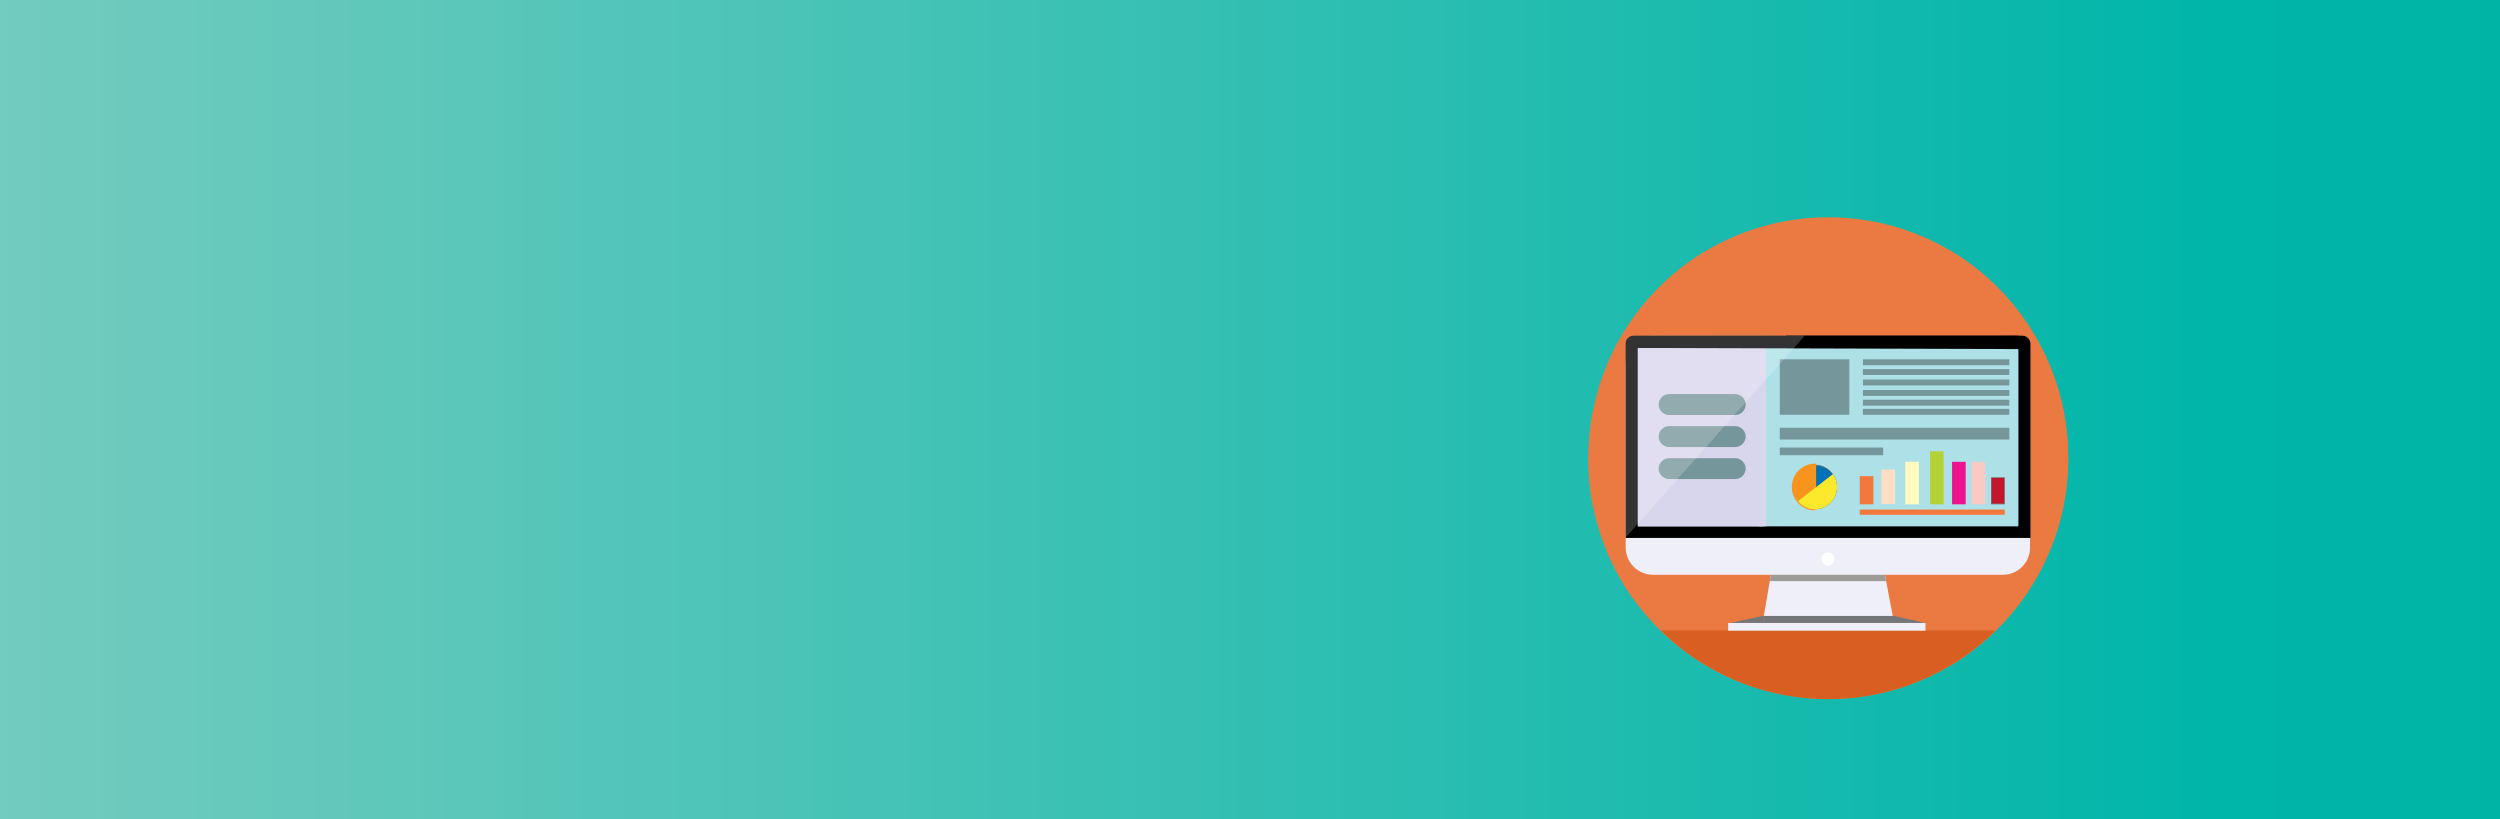
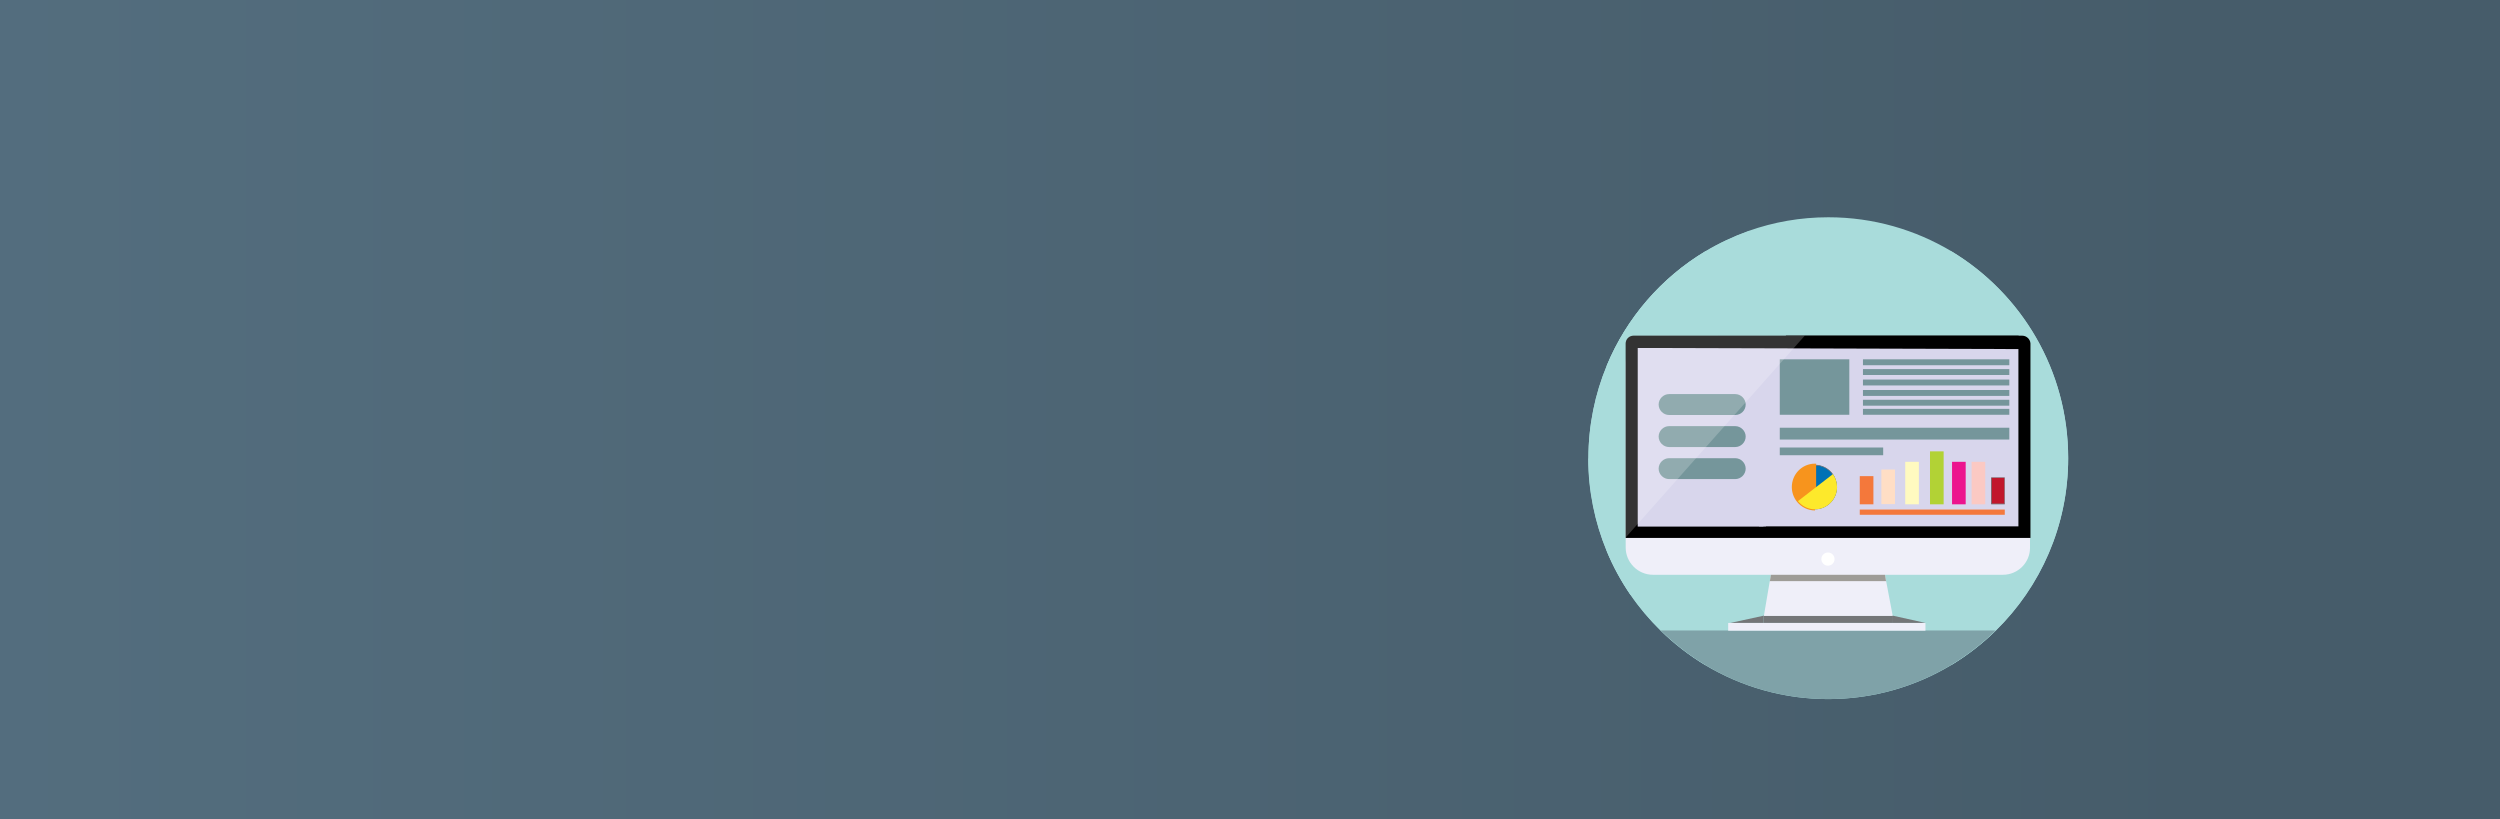
<svg xmlns="http://www.w3.org/2000/svg" version="1.1" id="Layer_1" x="0px" y="0px" viewBox="0 0 1100 360" style="enable-background:new 0 0 1100 360;" xml:space="preserve">
  <style type="text/css">
	.st0{fill:url(#SVGID_1_);}
- 	.st1{fill:#EA7A42;}
+ 	.st1{fill:#A9DCDB;}
	.st2{fill:#EFEFF9;}
	.st3{fill:#FFFFFF;}
- 	.st4{fill:#AEE0E8;}
+ 	.st4{fill:#D8D6EC;}
	.st5{fill:#747678;}
- 	.st6{fill:#D85E21;}
- 	.st7{fill:#D8D6EC;}
- 	.st8{fill:#75969B;}
- 	.st9{fill:#F4783B;}
- 	.st10{fill:#EC148E;}
- 	.st11{fill:#FBC9C3;}
- 	.st12{fill:#C1172C;}
- 	.st13{fill:#666666;}
- 	.st14{fill:#FFDEC5;}
- 	.st15{fill:#FFFAC0;}
- 	.st16{fill:#B2D235;}
- 	.st17{fill:#0071B5;}
- 	.st18{fill:#F7941D;stroke:#F7941D;stroke-miterlimit:10;}
- 	.st19{fill:#FDE92B;}
- 	.st20{fill:#9E9C97;}
- 	.st21{fill:none;stroke:#000000;stroke-width:2;stroke-miterlimit:10;}
- 	.st22{opacity:0.2;fill:#FFFFFF;enable-background:new    ;}
+ 	.st6{fill:#7FA2A8;}
+ 	.st7{fill:#75969B;}
+ 	.st8{fill:#F4783B;}
+ 	.st9{fill:#EC148E;}
+ 	.st10{fill:#FBC9C3;}
+ 	.st11{fill:#C1172C;}
+ 	.st12{fill:#666666;}
+ 	.st13{fill:#FFDEC5;}
+ 	.st14{fill:#FFFAC0;}
+ 	.st15{fill:#B2D235;}
+ 	.st16{fill:#0071B5;}
+ 	.st17{fill:#F7941D;stroke:#F7941D;stroke-miterlimit:10;}
+ 	.st18{fill:#FDE92B;}
+ 	.st19{fill:#9E9C97;}
+ 	.st20{fill:none;stroke:#000000;stroke-width:2;stroke-miterlimit:10;}
+ 	.st21{opacity:0.2;fill:#FFFFFF;enable-background:new    ;}
</style>
-   <linearGradient id="SVGID_1_" gradientUnits="userSpaceOnUse" x1="-212" y1="668.6" x2="2158" y2="668.6" gradientTransform="matrix(1 0 0 1 0 -476)">
-     <stop offset="5.618000e-03" style="stop-color:#8AD0C3" />
-     <stop offset="0.5" style="stop-color:#00B6A9" />
-     <stop offset="1" style="stop-color:#00A185" />
+   <linearGradient id="SVGID_1_" gradientUnits="userSpaceOnUse" x1="-212" y1="-308.71" x2="2158" y2="-308.71" gradientTransform="matrix(1 0 0 -1 0 -116.11)">
+     <stop offset="5.618000e-03" style="stop-color:#567182" />
+     <stop offset="0.5" style="stop-color:#465C6A" />
+     <stop offset="1" style="stop-color:#465C6A" />
  </linearGradient>
  <polyline class="st0" points="-212,-16.8 2158,-16.8 2158,402 -212,402 " />
  <path class="st1" d="M910,201.6c0,29.7-12.2,56.6-31.8,75.8c-5.9,5.8-12.5,10.9-19.6,15.2H750.3c-7.1-4.3-13.7-9.4-19.6-15.2  c-10.1-9.9-18.2-21.8-23.7-35v-81.6c8.7-21,24-38.6,43.3-50.2h108.3C889.4,129.1,910,162.9,910,201.6z" />
  <path class="st1" d="M910,201.6H698.9c0-14.5,2.9-28.3,8.1-40.8c8.7-21,24-38.6,43.3-50.2c6-3.6,12.4-6.6,19.1-9  c11-3.9,22.8-6,35.1-6c19.8,0,38.3,5.5,54.2,15C889.4,129.1,910,162.9,910,201.6z" />
  <path class="st1" d="M784,103.7v155.9c0,1.1-0.9,2.1-2.1,2.1h-64.5c-4.1-6-7.6-12.4-10.4-19.2c-5.2-12.6-8.1-26.4-8.1-40.8  c0-14.5,2.9-28.3,8.1-40.8c8.7-21,24-38.6,43.3-50.2c6-3.6,12.4-6.6,19.1-9H782C783.1,101.6,784,102.5,784,103.7z" />
  <path class="st1" d="M910,201.6c0,29.7-12.2,56.6-31.8,75.8c-5.9,5.8-12.5,10.9-19.6,15.2c-15.8,9.5-34.4,15-54.2,15  s-38.3-5.5-54.2-15c-7.1-4.3-13.7-9.4-19.6-15.2c-4.9-4.8-9.4-10.1-13.3-15.8c-4.1-6-7.6-12.4-10.4-19.2  c-5.2-12.6-8.1-26.4-8.1-40.8L910,201.6L910,201.6z" />
  <g>
    <path class="st2" d="M881.3,252.9h-154c-6.6,0-12-5.4-12-12v-81.1c0-6.6,5.4-12,12-12h153.9c6.6,0,12,5.4,12,12v81.1   C893.3,247.5,887.9,252.9,881.3,252.9z" />
  </g>
  <g>
    <rect x="724.1" y="156.7" class="st3" width="160.1" height="71.1" />
    <path d="M794.2,165.7L794.2,165.7h81.1v53.1H733.1v-53.1h59.2l0,0h0.9L794.2,165.7 M889.8,147.7h-95.6c-0.3,0-0.6,0-0.9,0   c-0.3,0-0.6,0-0.9,0h-73.7c-1.9,0-3.4,1.6-3.4,3.4v85.6l0,0h178.1v-85.6C893.3,149.3,891.7,147.7,889.8,147.7L889.8,147.7z" />
  </g>
  <g>
    <rect x="776" y="152.9" class="st4" width="112.1" height="78.7" />
  </g>
  <polygon class="st5" points="776,270.9 776,274.1 761.3,274.1 " />
  <g>
    <ellipse class="st3" cx="804.3" cy="246" rx="2.4" ry="2.4" />
    <path class="st3" d="M804.3,244.1c1,0,1.9,0.8,1.9,1.9s-0.8,1.9-1.9,1.9c-1,0-1.9-0.8-1.9-1.9S803.3,244.1,804.3,244.1    M804.3,243.1c-1.6,0-2.9,1.3-2.9,2.9s1.3,2.9,2.9,2.9c1.6,0,2.9-1.3,2.9-2.9S805.9,243.1,804.3,243.1L804.3,243.1z" />
  </g>
  <polygon class="st5" points="847.3,274.1 832.9,274.1 832.9,270.9 " />
  <path class="st6" d="M730.7,277.4c19,18.7,45.1,30.2,73.7,30.2s54.7-11.5,73.7-30.2H730.7z" />
  <g>
    <polygon class="st5" points="832.9,270.9 832.9,274.1 776,274.1 776,270.9 776.1,270.8 832.8,270.8  " />
  </g>
  <g>
    <rect x="760.4" y="274.1" class="st2" width="86.8" height="3.4" />
  </g>
  <g>
    <polygon class="st2" points="832.8,271 776.1,271 778.7,255.7 778.8,255.4 779.2,252.9 779.3,252.6 829.3,252.6 829.4,252.9    829.8,255.4 829.9,255.7  " />
  </g>
-   <rect x="720.6" y="153.1" class="st7" width="55.4" height="78.6" />
-   <rect x="783.1" y="158.1" class="st8" width="30.6" height="24.4" />
-   <rect x="819.7" y="158.1" class="st8" width="64.4" height="2.6" />
-   <rect x="819.7" y="171.6" class="st8" width="64.4" height="2.6" />
-   <rect x="819.7" y="167" class="st8" width="64.4" height="2.6" />
-   <rect x="819.7" y="175.9" class="st8" width="64.4" height="2.6" />
-   <rect x="819.7" y="179.9" class="st8" width="64.4" height="2.6" />
-   <rect x="783.1" y="188.2" class="st8" width="101" height="5.2" />
+   <rect x="720.6" y="153.1" class="st4" width="55.4" height="78.6" />
+   <rect x="783.1" y="158.1" class="st7" width="30.6" height="24.4" />
+   <rect x="819.7" y="158.1" class="st7" width="64.4" height="2.6" />
+   <rect x="819.7" y="171.6" class="st7" width="64.4" height="2.6" />
+   <rect x="819.7" y="167" class="st7" width="64.4" height="2.6" />
+   <rect x="819.7" y="175.9" class="st7" width="64.4" height="2.6" />
+   <rect x="819.7" y="179.9" class="st7" width="64.4" height="2.6" />
+   <rect x="783.1" y="188.2" class="st7" width="101" height="5.2" />
  <g>
-     <rect x="819.7" y="162.4" class="st8" width="64.4" height="2.6" />
+     <rect x="819.7" y="162.4" class="st7" width="64.4" height="2.6" />
  </g>
-   <rect x="783.1" y="196.9" class="st8" width="45.5" height="3.4" />
+   <rect x="783.1" y="196.9" class="st7" width="45.5" height="3.4" />
  <g>
-     <rect x="818.3" y="224.2" class="st9" width="63.8" height="2.3" />
+     <rect x="818.3" y="224.2" class="st8" width="63.8" height="2.3" />
  </g>
  <g>
-     <rect x="818.3" y="209.5" class="st9" width="6" height="12.4" />
+     <rect x="818.3" y="209.5" class="st8" width="6" height="12.4" />
  </g>
  <g>
-     <rect x="858.9" y="203.2" class="st10" width="6" height="18.7" />
+     <rect x="858.9" y="203.2" class="st9" width="6" height="18.7" />
  </g>
  <g>
-     <rect x="867.5" y="203.2" class="st11" width="6" height="18.7" />
+     <rect x="867.5" y="203.2" class="st10" width="6" height="18.7" />
  </g>
  <g>
-     <rect x="876.2" y="210.2" class="st12" width="5.8" height="11.5" />
-     <path class="st13" d="M881.9,210.3v11.3h-5.5v-11.3H881.9 M882.1,210.1h-6v11.8h6V210.1L882.1,210.1z" />
+     <rect x="876.2" y="210.2" class="st11" width="5.8" height="11.5" />
+     <path class="st12" d="M881.9,210.3v11.3h-5.5v-11.3H881.9 M882.1,210.1h-6v11.8h6V210.1L882.1,210.1z" />
  </g>
  <g>
-     <rect x="827.8" y="206.6" class="st14" width="6" height="15.2" />
+     <rect x="827.8" y="206.6" class="st13" width="6" height="15.2" />
  </g>
  <g>
-     <rect x="838.3" y="203.2" class="st15" width="6" height="18.7" />
+     <rect x="838.3" y="203.2" class="st14" width="6" height="18.7" />
  </g>
  <g>
-     <rect x="849.2" y="198.6" class="st16" width="6" height="23.3" />
+     <rect x="849.2" y="198.6" class="st15" width="6" height="23.3" />
  </g>
  <g>
-     <path class="st17" d="M798.6,223.9c-2.9,0-5.6-1.3-7.4-3.5c-1.4-1.7-2.2-3.9-2.2-6.1c0-5.3,4.3-9.6,9.6-9.6c3.1,0,6,1.5,7.8,4   c1.2,1.6,1.8,3.6,1.8,5.6C808.2,219.6,803.9,223.9,798.6,223.9z" />
-     <path class="st13" d="M798.6,204.8c3.1,0,5.9,1.5,7.7,4c1.2,1.6,1.8,3.5,1.8,5.5c0,5.2-4.3,9.5-9.5,9.5c-2.9,0-5.5-1.3-7.3-3.5   c-1.4-1.7-2.1-3.8-2.1-6C789.1,209,793.4,204.8,798.6,204.8 M798.6,204.5c-5.4,0-9.7,4.4-9.7,9.8c0,2.3,0.8,4.5,2.2,6.2   c1.8,2.2,4.5,3.6,7.5,3.6c5.4,0,9.7-4.4,9.7-9.8c0-2.1-0.7-4.1-1.8-5.7C804.7,206.1,801.8,204.5,798.6,204.5L798.6,204.5z" />
+     <path class="st16" d="M798.6,223.9c-2.9,0-5.6-1.3-7.4-3.5c-1.4-1.7-2.2-3.9-2.2-6.1c0-5.3,4.3-9.6,9.6-9.6c3.1,0,6,1.5,7.8,4   c1.2,1.6,1.8,3.6,1.8,5.6C808.2,219.6,803.9,223.9,798.6,223.9z" />
+     <path class="st12" d="M798.6,204.8c3.1,0,5.9,1.5,7.7,4c1.2,1.6,1.8,3.5,1.8,5.5c0,5.2-4.3,9.5-9.5,9.5c-2.9,0-5.5-1.3-7.3-3.5   c-1.4-1.7-2.1-3.8-2.1-6C789.1,209,793.4,204.8,798.6,204.8 M798.6,204.5c-5.4,0-9.7,4.4-9.7,9.8c0,2.3,0.8,4.5,2.2,6.2   c1.8,2.2,4.5,3.6,7.5,3.6c5.4,0,9.7-4.4,9.7-9.8c0-2.1-0.7-4.1-1.8-5.7C804.7,206.1,801.8,204.5,798.6,204.5L798.6,204.5z" />
  </g>
-   <path class="st18" d="M798.6,214.7v-10.2c-5.4,0-9.7,4.4-9.7,9.8c0,2.3,0.8,4.5,2.2,6.2c1.8,2.2,4.5,3.6,7.5,3.6" />
+   <path class="st17" d="M798.6,214.7v-10.2c-5.4,0-9.7,4.4-9.7,9.8c0,2.3,0.8,4.5,2.2,6.2c1.8,2.2,4.5,3.6,7.5,3.6" />
  <g>
-     <path class="st19" d="M798.6,223c-2.3,0-4.4-0.9-6.1-2.5l13.7-10.5c0.7,1.3,1.1,2.7,1.1,4.2C807.3,219.1,803.4,223,798.6,223z" />
-     <path class="st19" d="M805.8,211.6c0.3,0.8,0.5,1.7,0.5,2.6c0,4.3-3.5,7.8-7.7,7.8c-1.6,0-3.2-0.5-4.5-1.4l5.7-4.4L805.8,211.6    M806.5,208.6l-7.9,6.1l-7.5,5.8c1.8,2.2,4.5,3.6,7.5,3.6c5.4,0,9.7-4.4,9.7-9.8C808.3,212.2,807.6,210.2,806.5,208.6L806.5,208.6z   " />
+     <path class="st18" d="M798.6,223c-2.3,0-4.4-0.9-6.1-2.5l13.7-10.5c0.7,1.3,1.1,2.7,1.1,4.2C807.3,219.1,803.4,223,798.6,223z" />
+     <path class="st18" d="M805.8,211.6c0.3,0.8,0.5,1.7,0.5,2.6c0,4.3-3.5,7.8-7.7,7.8c-1.6,0-3.2-0.5-4.5-1.4l5.7-4.4L805.8,211.6    M806.5,208.6l-7.9,6.1l-7.5,5.8c1.8,2.2,4.5,3.6,7.5,3.6c5.4,0,9.7-4.4,9.7-9.8C808.3,212.2,807.6,210.2,806.5,208.6L806.5,208.6z   " />
  </g>
-   <polygon class="st20" points="829.9,255.7 778.7,255.7 778.8,255.4 779.2,252.9 829.4,252.9 829.8,255.4 " />
-   <polygon class="st7" points="774,153 774,231.6 776,231.6 777,231.6 777,152.9 " />
-   <path class="st8" d="M763.5,210.8h-29.1c-2.5,0-4.6-2.1-4.6-4.6l0,0c0-2.5,2.1-4.6,4.6-4.6h29.1c2.5,0,4.6,2.1,4.6,4.6l0,0  C768.1,208.7,766,210.8,763.5,210.8z" />
-   <path class="st8" d="M763.5,182.6h-29.1c-2.5,0-4.6-2.1-4.6-4.6l0,0c0-2.5,2.1-4.6,4.6-4.6h29.1c2.5,0,4.6,2.1,4.6,4.6l0,0  C768.1,180.6,766,182.6,763.5,182.6z" />
-   <path class="st8" d="M763.5,196.7h-29.1c-2.5,0-4.6-2.1-4.6-4.6l0,0c0-2.5,2.1-4.6,4.6-4.6h29.1c2.5,0,4.6,2.1,4.6,4.6l0,0  C768.1,194.6,766,196.7,763.5,196.7z" />
-   <line class="st21" x1="891" y1="152.6" x2="719.5" y2="152.1" />
+   <polygon class="st19" points="829.9,255.7 778.7,255.7 778.8,255.4 779.2,252.9 829.4,252.9 829.8,255.4 " />
+   <polygon class="st4" points="774,153 774,231.6 776,231.6 777,231.6 777,152.9 " />
+   <path class="st7" d="M763.5,210.8h-29.1c-2.5,0-4.6-2.1-4.6-4.6l0,0c0-2.5,2.1-4.6,4.6-4.6h29.1c2.5,0,4.6,2.1,4.6,4.6l0,0  C768.1,208.7,766,210.8,763.5,210.8z" />
+   <path class="st7" d="M763.5,182.6h-29.1c-2.5,0-4.6-2.1-4.6-4.6l0,0c0-2.5,2.1-4.6,4.6-4.6h29.1c2.5,0,4.6,2.1,4.6,4.6l0,0  C768.1,180.6,766,182.6,763.5,182.6z" />
+   <path class="st7" d="M763.5,196.7h-29.1c-2.5,0-4.6-2.1-4.6-4.6l0,0c0-2.5,2.1-4.6,4.6-4.6h29.1c2.5,0,4.6,2.1,4.6,4.6l0,0  C768.1,194.6,766,196.7,763.5,196.7z" />
+   <line class="st20" x1="891" y1="152.6" x2="719.5" y2="152.1" />
  <rect x="785.8" y="147.7" width="102.4" height="3" />
-   <path class="st22" d="M794.3,147.5" />
-   <path class="st22" d="M715.3,236.5c0,0,0-2.3,0-3.8l0-81.6c0-1.9,1.5-3.5,3.4-3.5l75.4,0.1" />
+   <path class="st21" d="M794.3,147.5" />
+   <path class="st21" d="M715.3,236.5c0,0,0-2.3,0-3.8v-81.6c0-1.9,1.5-3.5,3.4-3.5l75.4,0.1" />
</svg>
